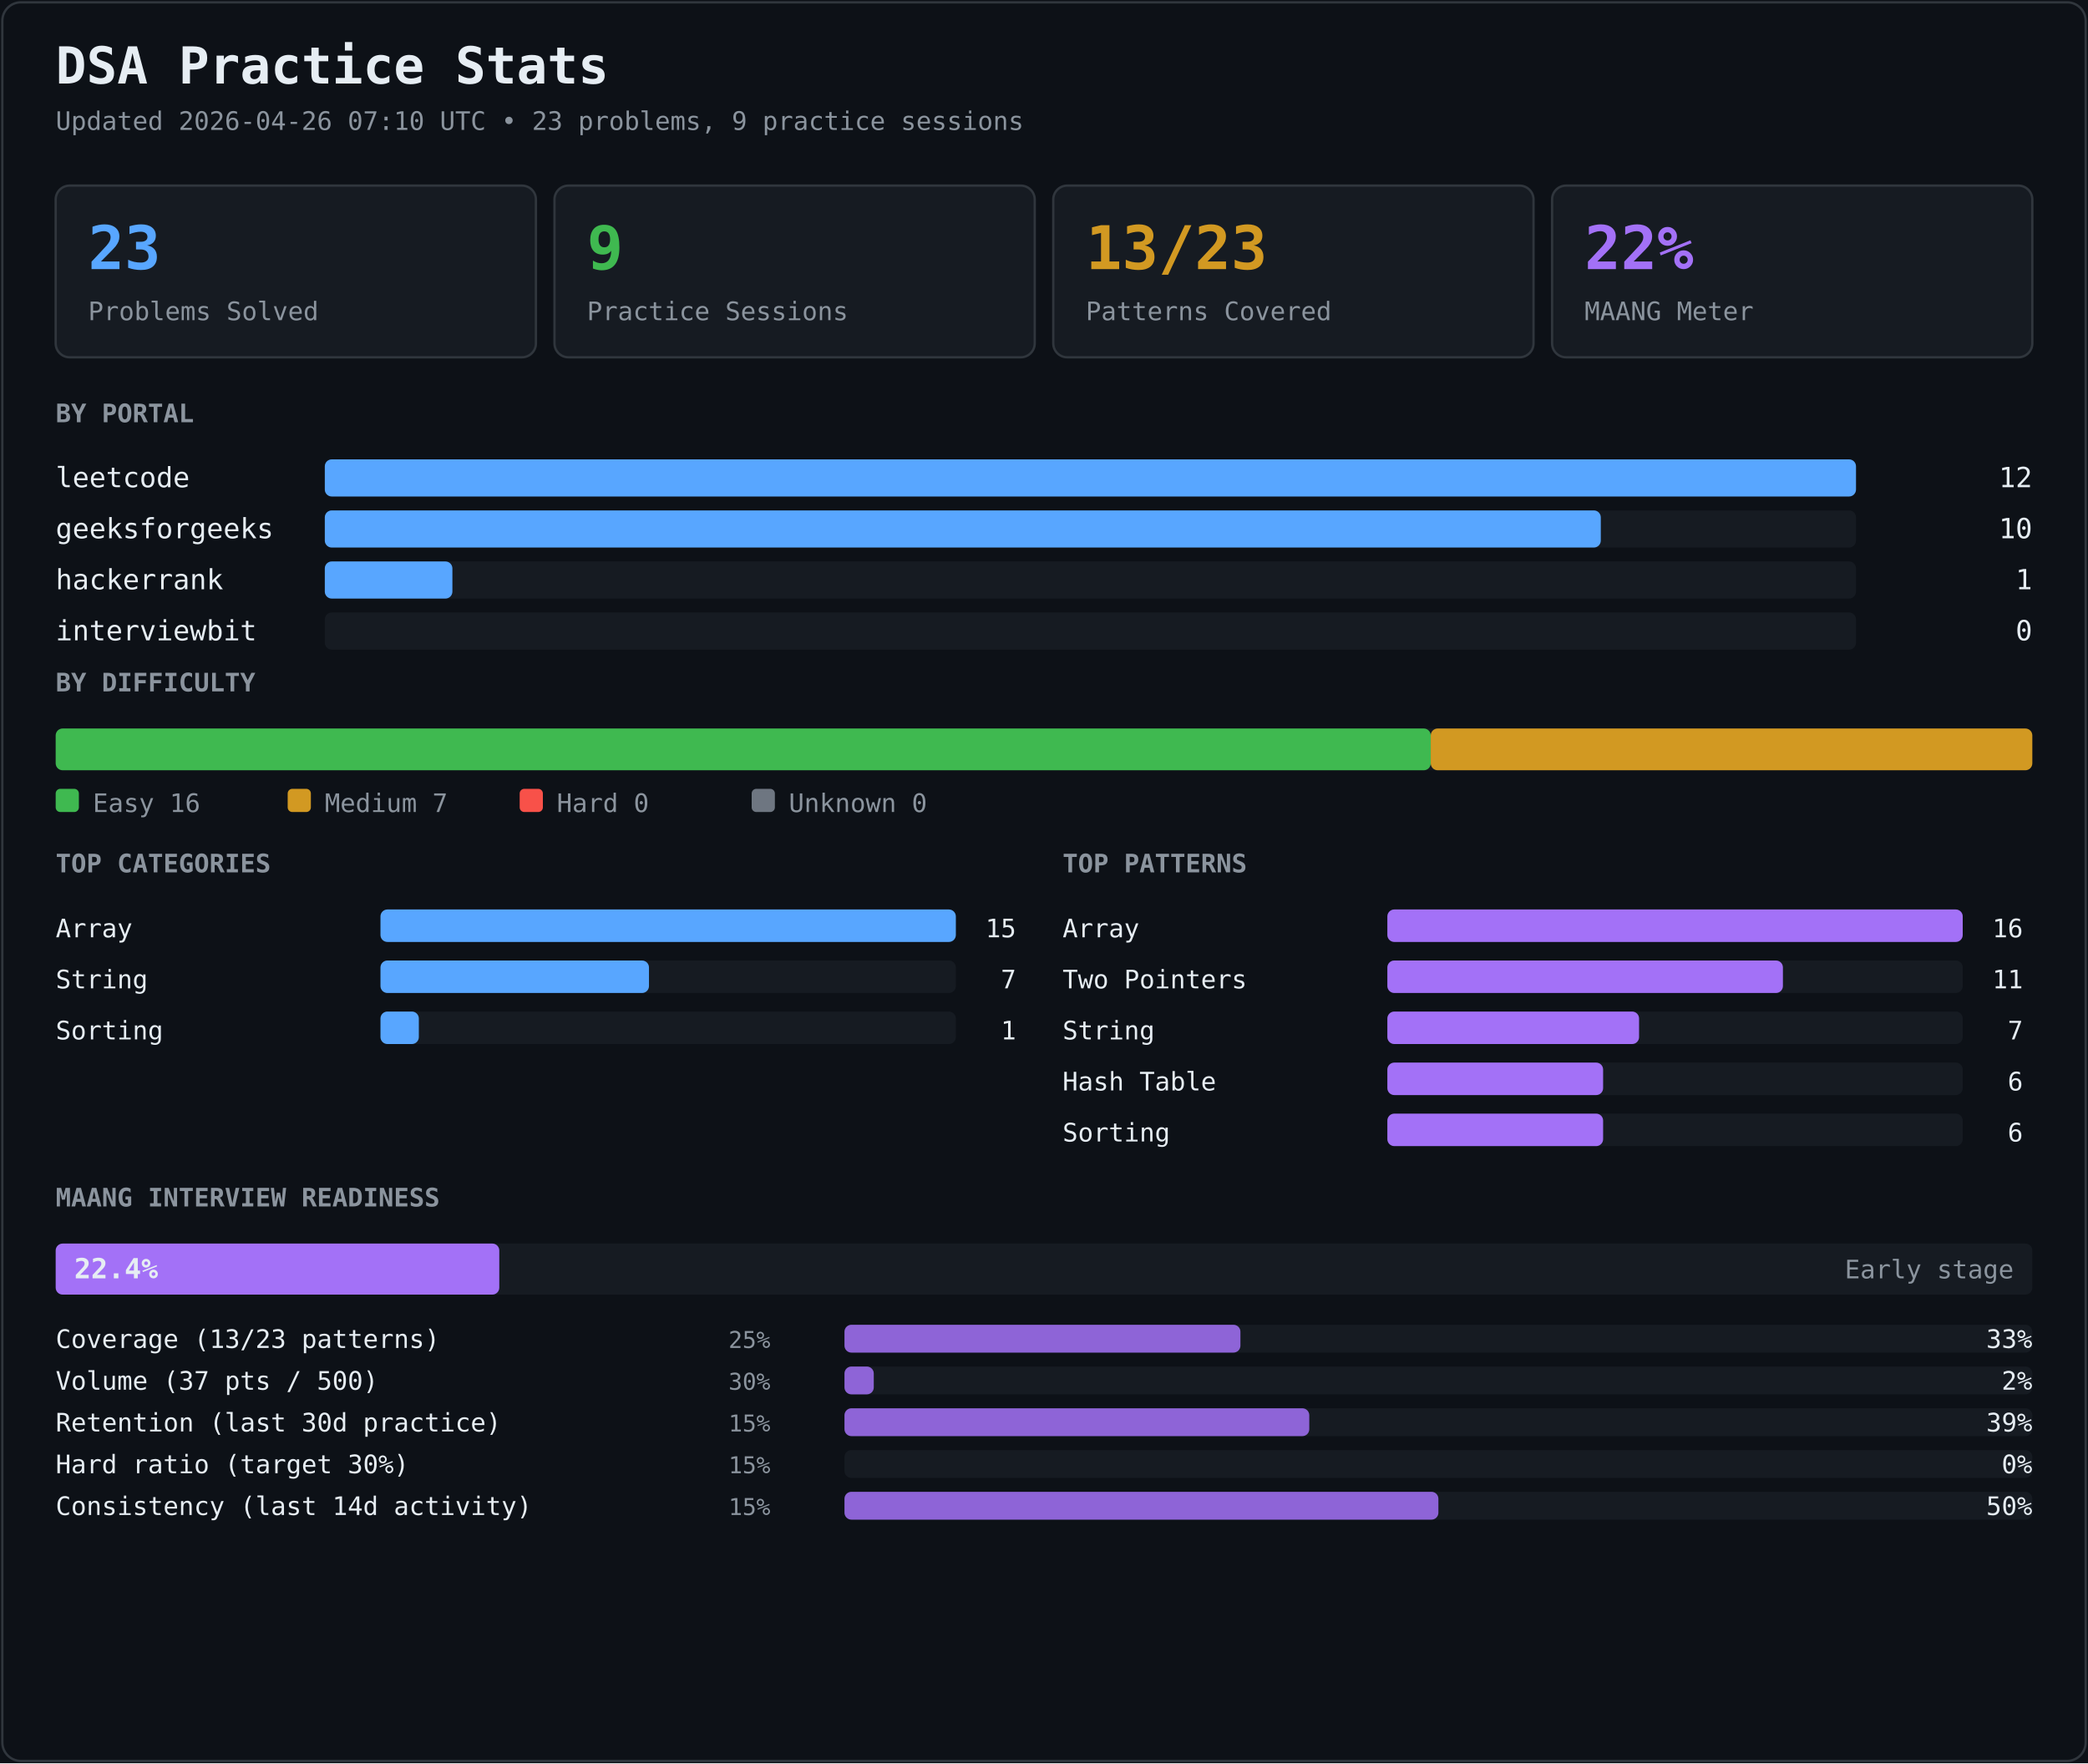
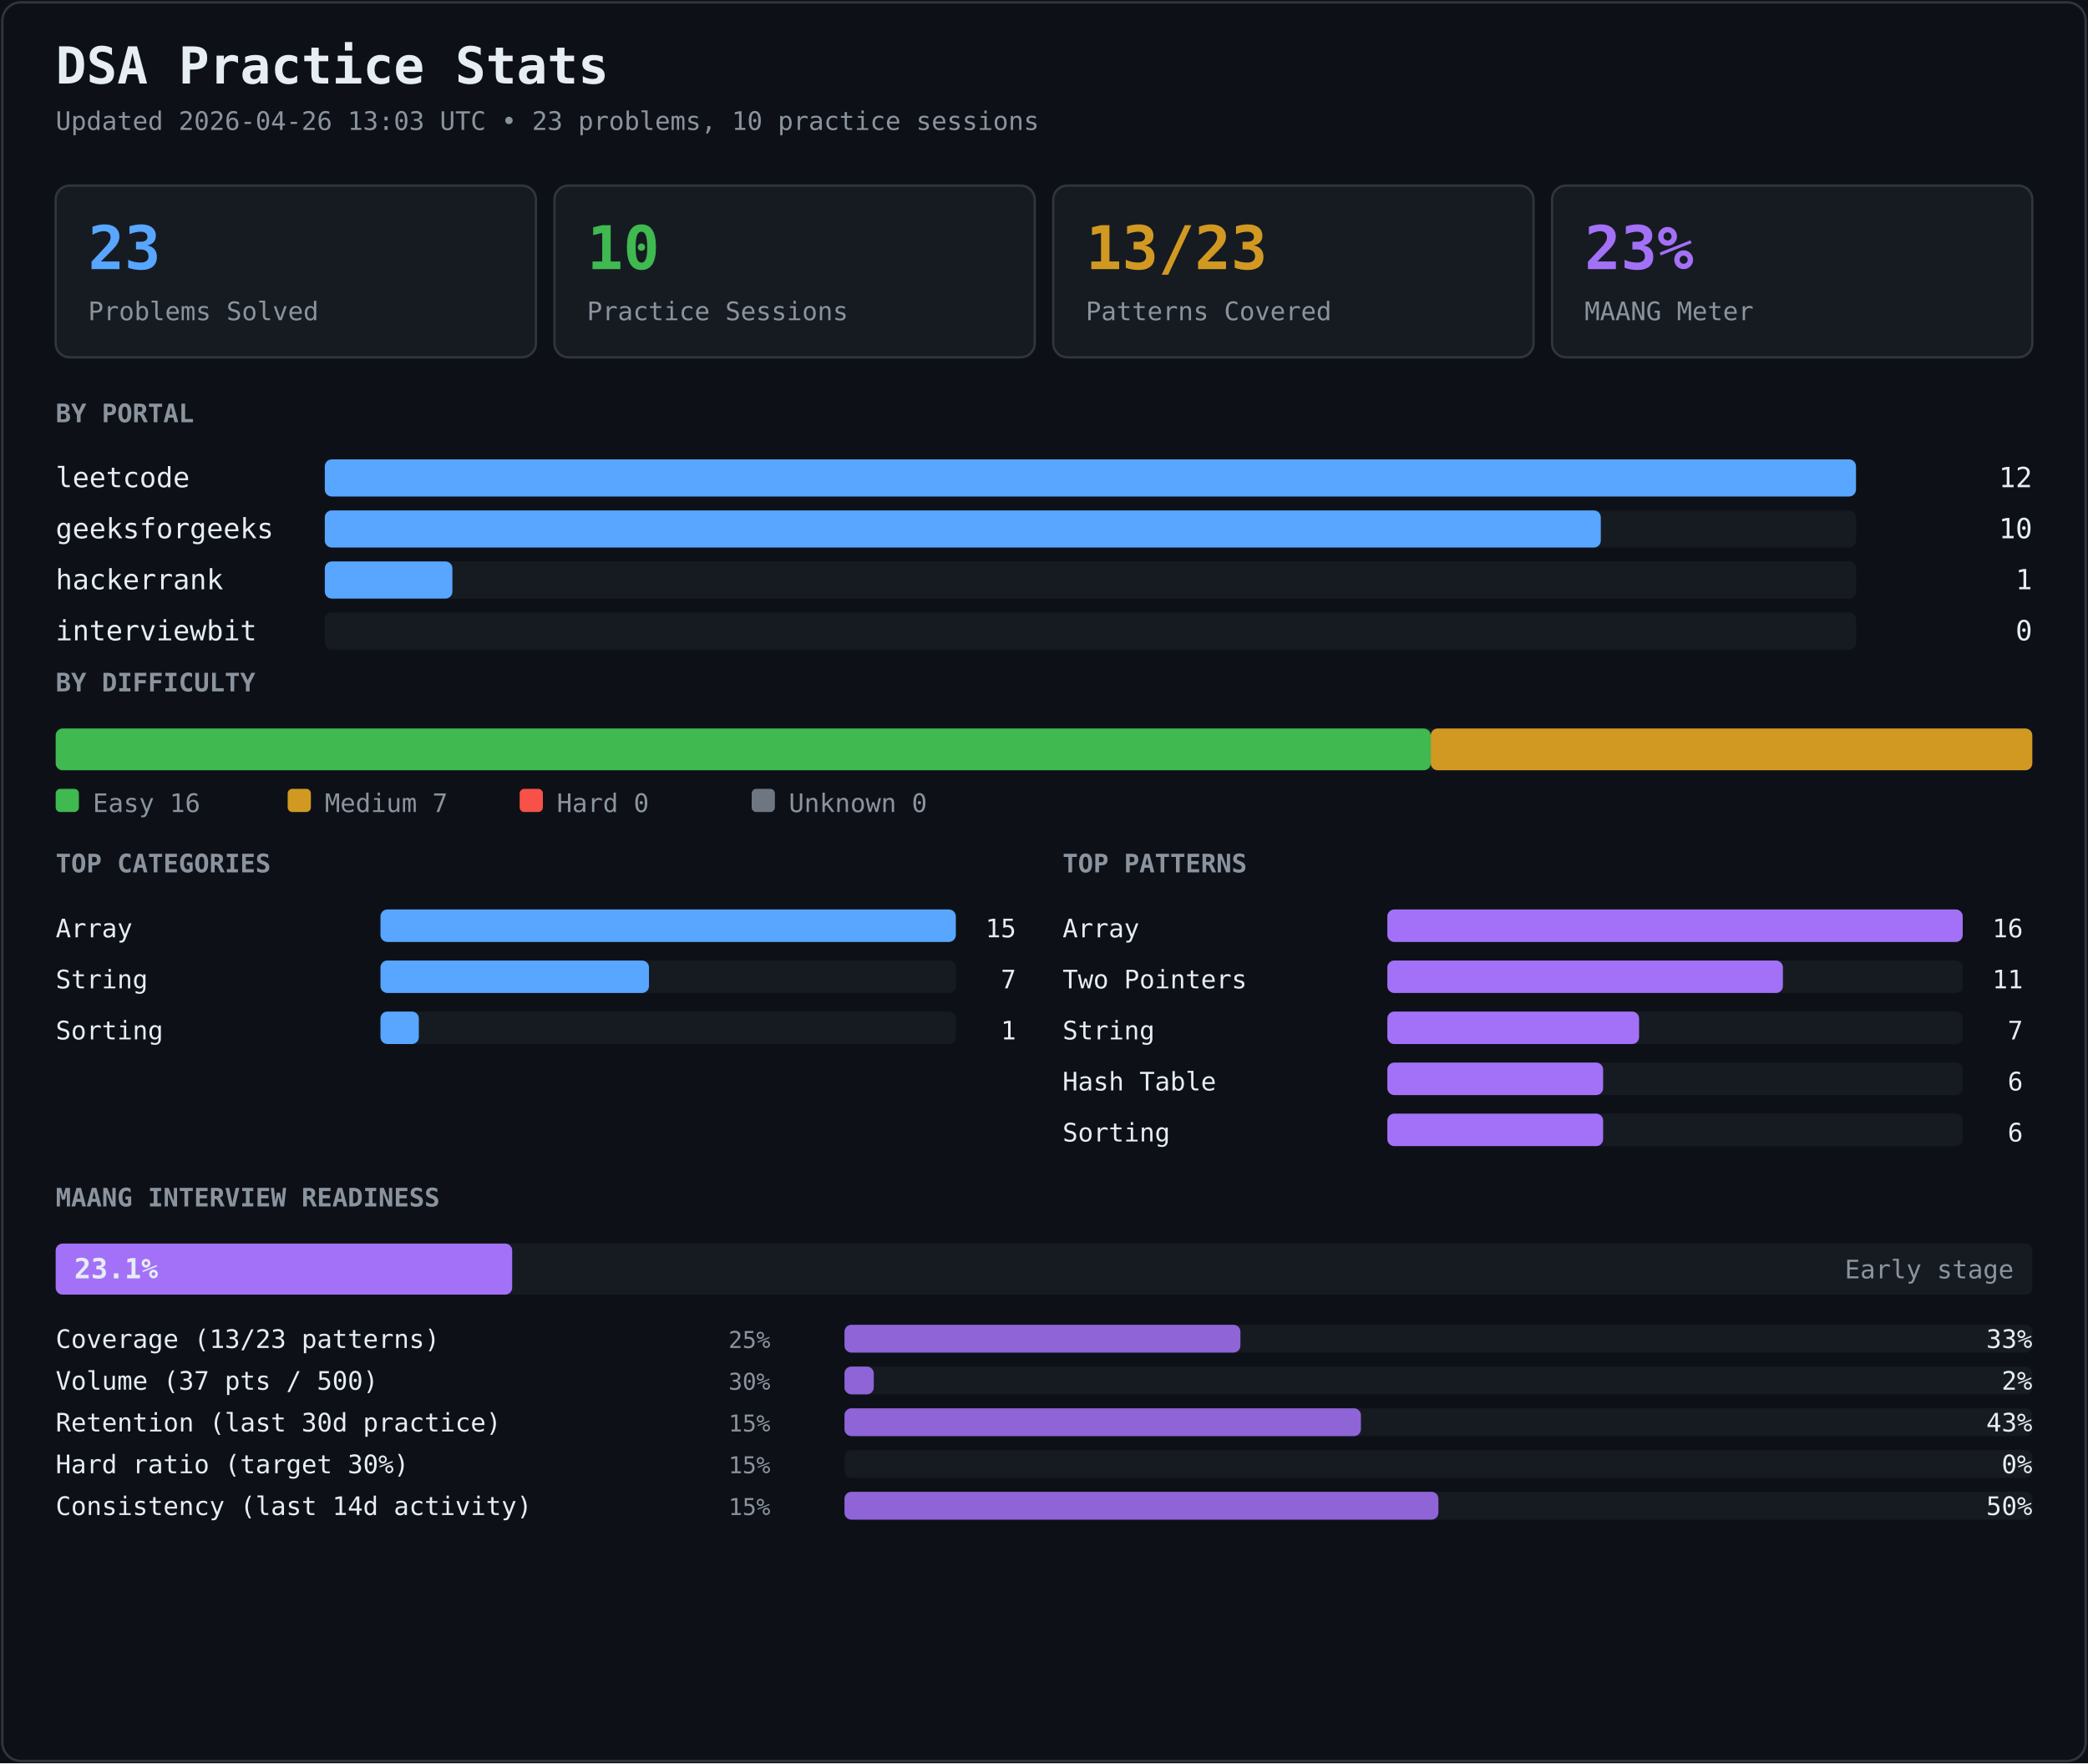
<svg xmlns="http://www.w3.org/2000/svg" width="900" height="760" viewBox="0 0 900 760">
  <rect width="900" height="760" fill="#0d1117" />
  <rect x="1" y="1" width="898" height="758" fill="none" stroke="#30363d" rx="8" />
  <text x="24" y="36" font-family="ui-monospace, SFMono-Regular, Menlo, Consolas, monospace" font-size="22" font-weight="700" fill="#e6edf3" text-anchor="start">DSA Practice Stats</text>
-   <text x="24" y="56" font-family="ui-monospace, SFMono-Regular, Menlo, Consolas, monospace" font-size="11" font-weight="400" fill="#8b949e" text-anchor="start">Updated 2026-04-26 07:10 UTC • 23 problems, 9 practice sessions</text>
+   <text x="24" y="56" font-family="ui-monospace, SFMono-Regular, Menlo, Consolas, monospace" font-size="11" font-weight="400" fill="#8b949e" text-anchor="start">Updated 2026-04-26 13:03 UTC • 23 problems, 10 practice sessions</text>
  <rect x="24" y="80" width="207" height="74" rx="6" fill="#161b22" stroke="#30363d" />
  <text x="38" y="116" font-family="ui-monospace, SFMono-Regular, Menlo, Consolas, monospace" font-size="26" font-weight="700" fill="#58a6ff" text-anchor="start">23</text>
  <text x="38" y="138" font-family="ui-monospace, SFMono-Regular, Menlo, Consolas, monospace" font-size="11" font-weight="400" fill="#8b949e" text-anchor="start">Problems Solved</text>
  <rect x="239" y="80" width="207" height="74" rx="6" fill="#161b22" stroke="#30363d" />
-   <text x="253" y="116" font-family="ui-monospace, SFMono-Regular, Menlo, Consolas, monospace" font-size="26" font-weight="700" fill="#3fb950" text-anchor="start">9</text>
+   <text x="253" y="116" font-family="ui-monospace, SFMono-Regular, Menlo, Consolas, monospace" font-size="26" font-weight="700" fill="#3fb950" text-anchor="start">10</text>
  <text x="253" y="138" font-family="ui-monospace, SFMono-Regular, Menlo, Consolas, monospace" font-size="11" font-weight="400" fill="#8b949e" text-anchor="start">Practice Sessions</text>
  <rect x="454" y="80" width="207" height="74" rx="6" fill="#161b22" stroke="#30363d" />
  <text x="468" y="116" font-family="ui-monospace, SFMono-Regular, Menlo, Consolas, monospace" font-size="26" font-weight="700" fill="#d29922" text-anchor="start">13/23</text>
  <text x="468" y="138" font-family="ui-monospace, SFMono-Regular, Menlo, Consolas, monospace" font-size="11" font-weight="400" fill="#8b949e" text-anchor="start">Patterns Covered</text>
  <rect x="669" y="80" width="207" height="74" rx="6" fill="#161b22" stroke="#30363d" />
-   <text x="683" y="116" font-family="ui-monospace, SFMono-Regular, Menlo, Consolas, monospace" font-size="26" font-weight="700" fill="#a371f7" text-anchor="start">22%</text>
+   <text x="683" y="116" font-family="ui-monospace, SFMono-Regular, Menlo, Consolas, monospace" font-size="26" font-weight="700" fill="#a371f7" text-anchor="start">23%</text>
  <text x="683" y="138" font-family="ui-monospace, SFMono-Regular, Menlo, Consolas, monospace" font-size="11" font-weight="400" fill="#8b949e" text-anchor="start">MAANG Meter</text>
  <text x="24" y="182" font-family="ui-monospace, SFMono-Regular, Menlo, Consolas, monospace" font-size="11" font-weight="700" fill="#8b949e" text-anchor="start">BY PORTAL</text>
  <text x="24" y="210" font-family="ui-monospace, SFMono-Regular, Menlo, Consolas, monospace" font-size="12" font-weight="400" fill="#e6edf3" text-anchor="start">leetcode</text>
  <rect x="140" y="198" width="660" height="16" rx="3" fill="#161b22" opacity="1" />
  <rect x="140" y="198" width="660" height="16" rx="3" fill="#58a6ff" opacity="1" />
  <text x="876" y="210" font-family="ui-monospace, SFMono-Regular, Menlo, Consolas, monospace" font-size="12" font-weight="400" fill="#e6edf3" text-anchor="end">12</text>
  <text x="24" y="232" font-family="ui-monospace, SFMono-Regular, Menlo, Consolas, monospace" font-size="12" font-weight="400" fill="#e6edf3" text-anchor="start">geeksforgeeks</text>
  <rect x="140" y="220" width="660" height="16" rx="3" fill="#161b22" opacity="1" />
  <rect x="140" y="220" width="550" height="16" rx="3" fill="#58a6ff" opacity="1" />
  <text x="876" y="232" font-family="ui-monospace, SFMono-Regular, Menlo, Consolas, monospace" font-size="12" font-weight="400" fill="#e6edf3" text-anchor="end">10</text>
  <text x="24" y="254" font-family="ui-monospace, SFMono-Regular, Menlo, Consolas, monospace" font-size="12" font-weight="400" fill="#e6edf3" text-anchor="start">hackerrank</text>
  <rect x="140" y="242" width="660" height="16" rx="3" fill="#161b22" opacity="1" />
  <rect x="140" y="242" width="55" height="16" rx="3" fill="#58a6ff" opacity="1" />
  <text x="876" y="254" font-family="ui-monospace, SFMono-Regular, Menlo, Consolas, monospace" font-size="12" font-weight="400" fill="#e6edf3" text-anchor="end">1</text>
  <text x="24" y="276" font-family="ui-monospace, SFMono-Regular, Menlo, Consolas, monospace" font-size="12" font-weight="400" fill="#e6edf3" text-anchor="start">interviewbit</text>
  <rect x="140" y="264" width="660" height="16" rx="3" fill="#161b22" opacity="1" />
  <text x="876" y="276" font-family="ui-monospace, SFMono-Regular, Menlo, Consolas, monospace" font-size="12" font-weight="400" fill="#e6edf3" text-anchor="end">0</text>
  <text x="24" y="298" font-family="ui-monospace, SFMono-Regular, Menlo, Consolas, monospace" font-size="11" font-weight="700" fill="#8b949e" text-anchor="start">BY DIFFICULTY</text>
  <rect x="24" y="314" width="852" height="18" rx="3" fill="#161b22" opacity="1" />
  <rect x="24" y="314" width="592.696" height="18" rx="3" fill="#3fb950" opacity="1" />
  <rect x="616.696" y="314" width="259.304" height="18" rx="3" fill="#d29922" opacity="1" />
  <rect x="24" y="340" width="10" height="10" rx="2" fill="#3fb950" />
  <text x="40" y="350" font-family="ui-monospace, SFMono-Regular, Menlo, Consolas, monospace" font-size="11" font-weight="400" fill="#8b949e" text-anchor="start">Easy 16</text>
  <rect x="124" y="340" width="10" height="10" rx="2" fill="#d29922" />
  <text x="140" y="350" font-family="ui-monospace, SFMono-Regular, Menlo, Consolas, monospace" font-size="11" font-weight="400" fill="#8b949e" text-anchor="start">Medium 7</text>
  <rect x="224" y="340" width="10" height="10" rx="2" fill="#f85149" />
  <text x="240" y="350" font-family="ui-monospace, SFMono-Regular, Menlo, Consolas, monospace" font-size="11" font-weight="400" fill="#8b949e" text-anchor="start">Hard 0</text>
  <rect x="324" y="340" width="10" height="10" rx="2" fill="#6e7681" />
  <text x="340" y="350" font-family="ui-monospace, SFMono-Regular, Menlo, Consolas, monospace" font-size="11" font-weight="400" fill="#8b949e" text-anchor="start">Unknown 0</text>
  <text x="24" y="376" font-family="ui-monospace, SFMono-Regular, Menlo, Consolas, monospace" font-size="11" font-weight="700" fill="#8b949e" text-anchor="start">TOP CATEGORIES</text>
  <text x="458" y="376" font-family="ui-monospace, SFMono-Regular, Menlo, Consolas, monospace" font-size="11" font-weight="700" fill="#8b949e" text-anchor="start">TOP PATTERNS</text>
  <text x="24" y="404" font-family="ui-monospace, SFMono-Regular, Menlo, Consolas, monospace" font-size="11" font-weight="400" fill="#e6edf3" text-anchor="start">Array</text>
  <rect x="164" y="392" width="248" height="14" rx="3" fill="#161b22" opacity="1" />
  <rect x="164" y="392" width="248" height="14" rx="3" fill="#58a6ff" opacity="1" />
  <text x="438" y="404" font-family="ui-monospace, SFMono-Regular, Menlo, Consolas, monospace" font-size="11" font-weight="400" fill="#e6edf3" text-anchor="end">15</text>
  <text x="458" y="404" font-family="ui-monospace, SFMono-Regular, Menlo, Consolas, monospace" font-size="11" font-weight="400" fill="#e6edf3" text-anchor="start">Array</text>
  <rect x="598" y="392" width="248" height="14" rx="3" fill="#161b22" opacity="1" />
  <rect x="598" y="392" width="248" height="14" rx="3" fill="#a371f7" opacity="1" />
  <text x="872" y="404" font-family="ui-monospace, SFMono-Regular, Menlo, Consolas, monospace" font-size="11" font-weight="400" fill="#e6edf3" text-anchor="end">16</text>
  <text x="24" y="426" font-family="ui-monospace, SFMono-Regular, Menlo, Consolas, monospace" font-size="11" font-weight="400" fill="#e6edf3" text-anchor="start">String</text>
  <rect x="164" y="414" width="248" height="14" rx="3" fill="#161b22" opacity="1" />
  <rect x="164" y="414" width="115.733" height="14" rx="3" fill="#58a6ff" opacity="1" />
  <text x="438" y="426" font-family="ui-monospace, SFMono-Regular, Menlo, Consolas, monospace" font-size="11" font-weight="400" fill="#e6edf3" text-anchor="end">7</text>
  <text x="458" y="426" font-family="ui-monospace, SFMono-Regular, Menlo, Consolas, monospace" font-size="11" font-weight="400" fill="#e6edf3" text-anchor="start">Two Pointers</text>
  <rect x="598" y="414" width="248" height="14" rx="3" fill="#161b22" opacity="1" />
  <rect x="598" y="414" width="170.5" height="14" rx="3" fill="#a371f7" opacity="1" />
  <text x="872" y="426" font-family="ui-monospace, SFMono-Regular, Menlo, Consolas, monospace" font-size="11" font-weight="400" fill="#e6edf3" text-anchor="end">11</text>
  <text x="24" y="448" font-family="ui-monospace, SFMono-Regular, Menlo, Consolas, monospace" font-size="11" font-weight="400" fill="#e6edf3" text-anchor="start">Sorting</text>
  <rect x="164" y="436" width="248" height="14" rx="3" fill="#161b22" opacity="1" />
  <rect x="164" y="436" width="16.533" height="14" rx="3" fill="#58a6ff" opacity="1" />
  <text x="438" y="448" font-family="ui-monospace, SFMono-Regular, Menlo, Consolas, monospace" font-size="11" font-weight="400" fill="#e6edf3" text-anchor="end">1</text>
  <text x="458" y="448" font-family="ui-monospace, SFMono-Regular, Menlo, Consolas, monospace" font-size="11" font-weight="400" fill="#e6edf3" text-anchor="start">String</text>
  <rect x="598" y="436" width="248" height="14" rx="3" fill="#161b22" opacity="1" />
  <rect x="598" y="436" width="108.5" height="14" rx="3" fill="#a371f7" opacity="1" />
  <text x="872" y="448" font-family="ui-monospace, SFMono-Regular, Menlo, Consolas, monospace" font-size="11" font-weight="400" fill="#e6edf3" text-anchor="end">7</text>
  <text x="458" y="470" font-family="ui-monospace, SFMono-Regular, Menlo, Consolas, monospace" font-size="11" font-weight="400" fill="#e6edf3" text-anchor="start">Hash Table</text>
  <rect x="598" y="458" width="248" height="14" rx="3" fill="#161b22" opacity="1" />
  <rect x="598" y="458" width="93" height="14" rx="3" fill="#a371f7" opacity="1" />
  <text x="872" y="470" font-family="ui-monospace, SFMono-Regular, Menlo, Consolas, monospace" font-size="11" font-weight="400" fill="#e6edf3" text-anchor="end">6</text>
  <text x="458" y="492" font-family="ui-monospace, SFMono-Regular, Menlo, Consolas, monospace" font-size="11" font-weight="400" fill="#e6edf3" text-anchor="start">Sorting</text>
  <rect x="598" y="480" width="248" height="14" rx="3" fill="#161b22" opacity="1" />
  <rect x="598" y="480" width="93" height="14" rx="3" fill="#a371f7" opacity="1" />
  <text x="872" y="492" font-family="ui-monospace, SFMono-Regular, Menlo, Consolas, monospace" font-size="11" font-weight="400" fill="#e6edf3" text-anchor="end">6</text>
  <text x="24" y="520" font-family="ui-monospace, SFMono-Regular, Menlo, Consolas, monospace" font-size="11" font-weight="700" fill="#8b949e" text-anchor="start">MAANG INTERVIEW READINESS</text>
  <rect x="24" y="536" width="852" height="22" rx="3" fill="#161b22" opacity="1" />
-   <rect x="24" y="536" width="191.213" height="22" rx="3" fill="#a371f7" opacity="1" />
-   <text x="32" y="551" font-family="ui-monospace, SFMono-Regular, Menlo, Consolas, monospace" font-size="12" font-weight="700" fill="#e6edf3" text-anchor="start">22.4%</text>
+   <rect x="24" y="536" width="196.77" height="22" rx="3" fill="#a371f7" opacity="1" />
+   <text x="32" y="551" font-family="ui-monospace, SFMono-Regular, Menlo, Consolas, monospace" font-size="12" font-weight="700" fill="#e6edf3" text-anchor="start">23.1%</text>
  <text x="868" y="551" font-family="ui-monospace, SFMono-Regular, Menlo, Consolas, monospace" font-size="11" font-weight="400" fill="#8b949e" text-anchor="end">Early stage</text>
  <text x="24" y="581" font-family="ui-monospace, SFMono-Regular, Menlo, Consolas, monospace" font-size="11" font-weight="400" fill="#e6edf3" text-anchor="start">Coverage (13/23 patterns)</text>
  <text x="314" y="581" font-family="ui-monospace, SFMono-Regular, Menlo, Consolas, monospace" font-size="10" font-weight="400" fill="#8b949e" text-anchor="start">25%</text>
  <rect x="364" y="571" width="512" height="12" rx="3" fill="#161b22" opacity="1" />
  <rect x="364" y="571" width="170.667" height="12" rx="3" fill="#a371f7" opacity="0.85" />
  <text x="876" y="581" font-family="ui-monospace, SFMono-Regular, Menlo, Consolas, monospace" font-size="11" font-weight="400" fill="#e6edf3" text-anchor="end">33%</text>
  <text x="24" y="599" font-family="ui-monospace, SFMono-Regular, Menlo, Consolas, monospace" font-size="11" font-weight="400" fill="#e6edf3" text-anchor="start">Volume (37 pts / 500)</text>
  <text x="314" y="599" font-family="ui-monospace, SFMono-Regular, Menlo, Consolas, monospace" font-size="10" font-weight="400" fill="#8b949e" text-anchor="start">30%</text>
  <rect x="364" y="589" width="512" height="12" rx="3" fill="#161b22" opacity="1" />
  <rect x="364" y="589" width="12.629" height="12" rx="3" fill="#a371f7" opacity="0.85" />
  <text x="876" y="599" font-family="ui-monospace, SFMono-Regular, Menlo, Consolas, monospace" font-size="11" font-weight="400" fill="#e6edf3" text-anchor="end">2%</text>
  <text x="24" y="617" font-family="ui-monospace, SFMono-Regular, Menlo, Consolas, monospace" font-size="11" font-weight="400" fill="#e6edf3" text-anchor="start">Retention (last 30d practice)</text>
  <text x="314" y="617" font-family="ui-monospace, SFMono-Regular, Menlo, Consolas, monospace" font-size="10" font-weight="400" fill="#8b949e" text-anchor="start">15%</text>
  <rect x="364" y="607" width="512" height="12" rx="3" fill="#161b22" opacity="1" />
-   <rect x="364" y="607" width="200.348" height="12" rx="3" fill="#a371f7" opacity="0.85" />
-   <text x="876" y="617" font-family="ui-monospace, SFMono-Regular, Menlo, Consolas, monospace" font-size="11" font-weight="400" fill="#e6edf3" text-anchor="end">39%</text>
+   <rect x="364" y="607" width="222.609" height="12" rx="3" fill="#a371f7" opacity="0.85" />
+   <text x="876" y="617" font-family="ui-monospace, SFMono-Regular, Menlo, Consolas, monospace" font-size="11" font-weight="400" fill="#e6edf3" text-anchor="end">43%</text>
  <text x="24" y="635" font-family="ui-monospace, SFMono-Regular, Menlo, Consolas, monospace" font-size="11" font-weight="400" fill="#e6edf3" text-anchor="start">Hard ratio (target 30%)</text>
  <text x="314" y="635" font-family="ui-monospace, SFMono-Regular, Menlo, Consolas, monospace" font-size="10" font-weight="400" fill="#8b949e" text-anchor="start">15%</text>
  <rect x="364" y="625" width="512" height="12" rx="3" fill="#161b22" opacity="1" />
  <rect x="364" y="625" width="0" height="12" rx="3" fill="#a371f7" opacity="0.85" />
  <text x="876" y="635" font-family="ui-monospace, SFMono-Regular, Menlo, Consolas, monospace" font-size="11" font-weight="400" fill="#e6edf3" text-anchor="end">0%</text>
  <text x="24" y="653" font-family="ui-monospace, SFMono-Regular, Menlo, Consolas, monospace" font-size="11" font-weight="400" fill="#e6edf3" text-anchor="start">Consistency (last 14d activity)</text>
  <text x="314" y="653" font-family="ui-monospace, SFMono-Regular, Menlo, Consolas, monospace" font-size="10" font-weight="400" fill="#8b949e" text-anchor="start">15%</text>
  <rect x="364" y="643" width="512" height="12" rx="3" fill="#161b22" opacity="1" />
  <rect x="364" y="643" width="256" height="12" rx="3" fill="#a371f7" opacity="0.85" />
  <text x="876" y="653" font-family="ui-monospace, SFMono-Regular, Menlo, Consolas, monospace" font-size="11" font-weight="400" fill="#e6edf3" text-anchor="end">50%</text>
</svg>
